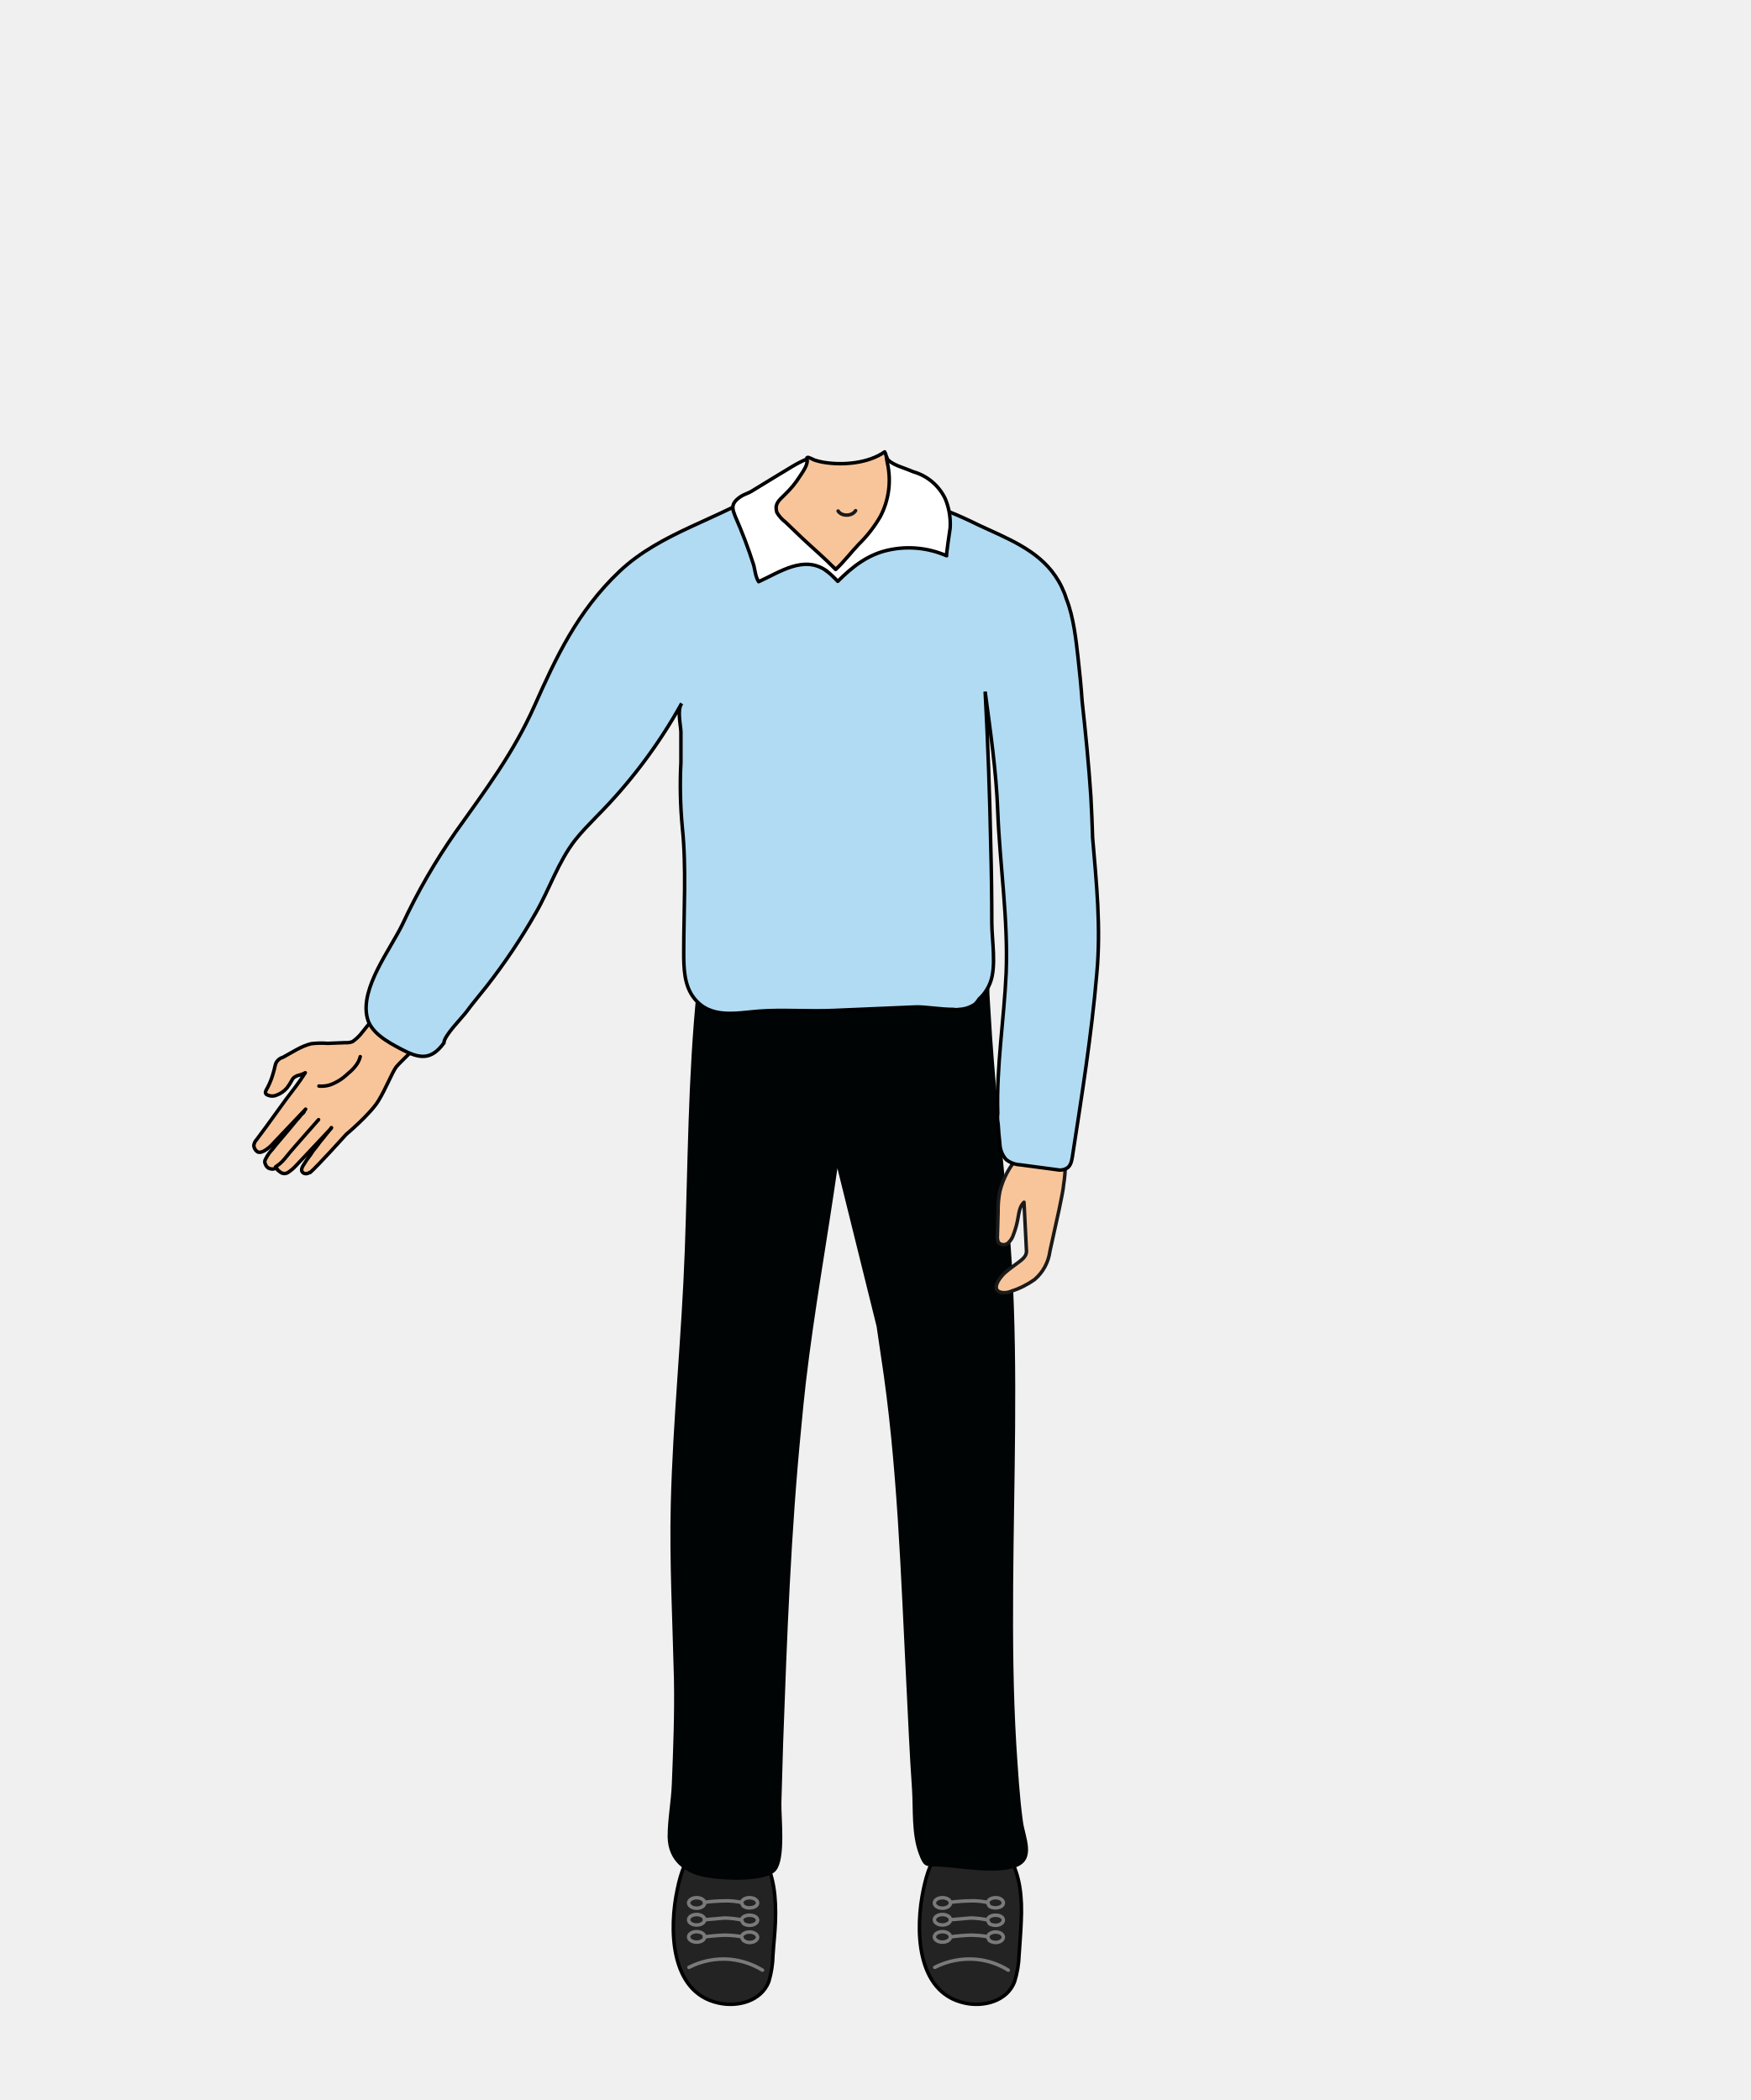
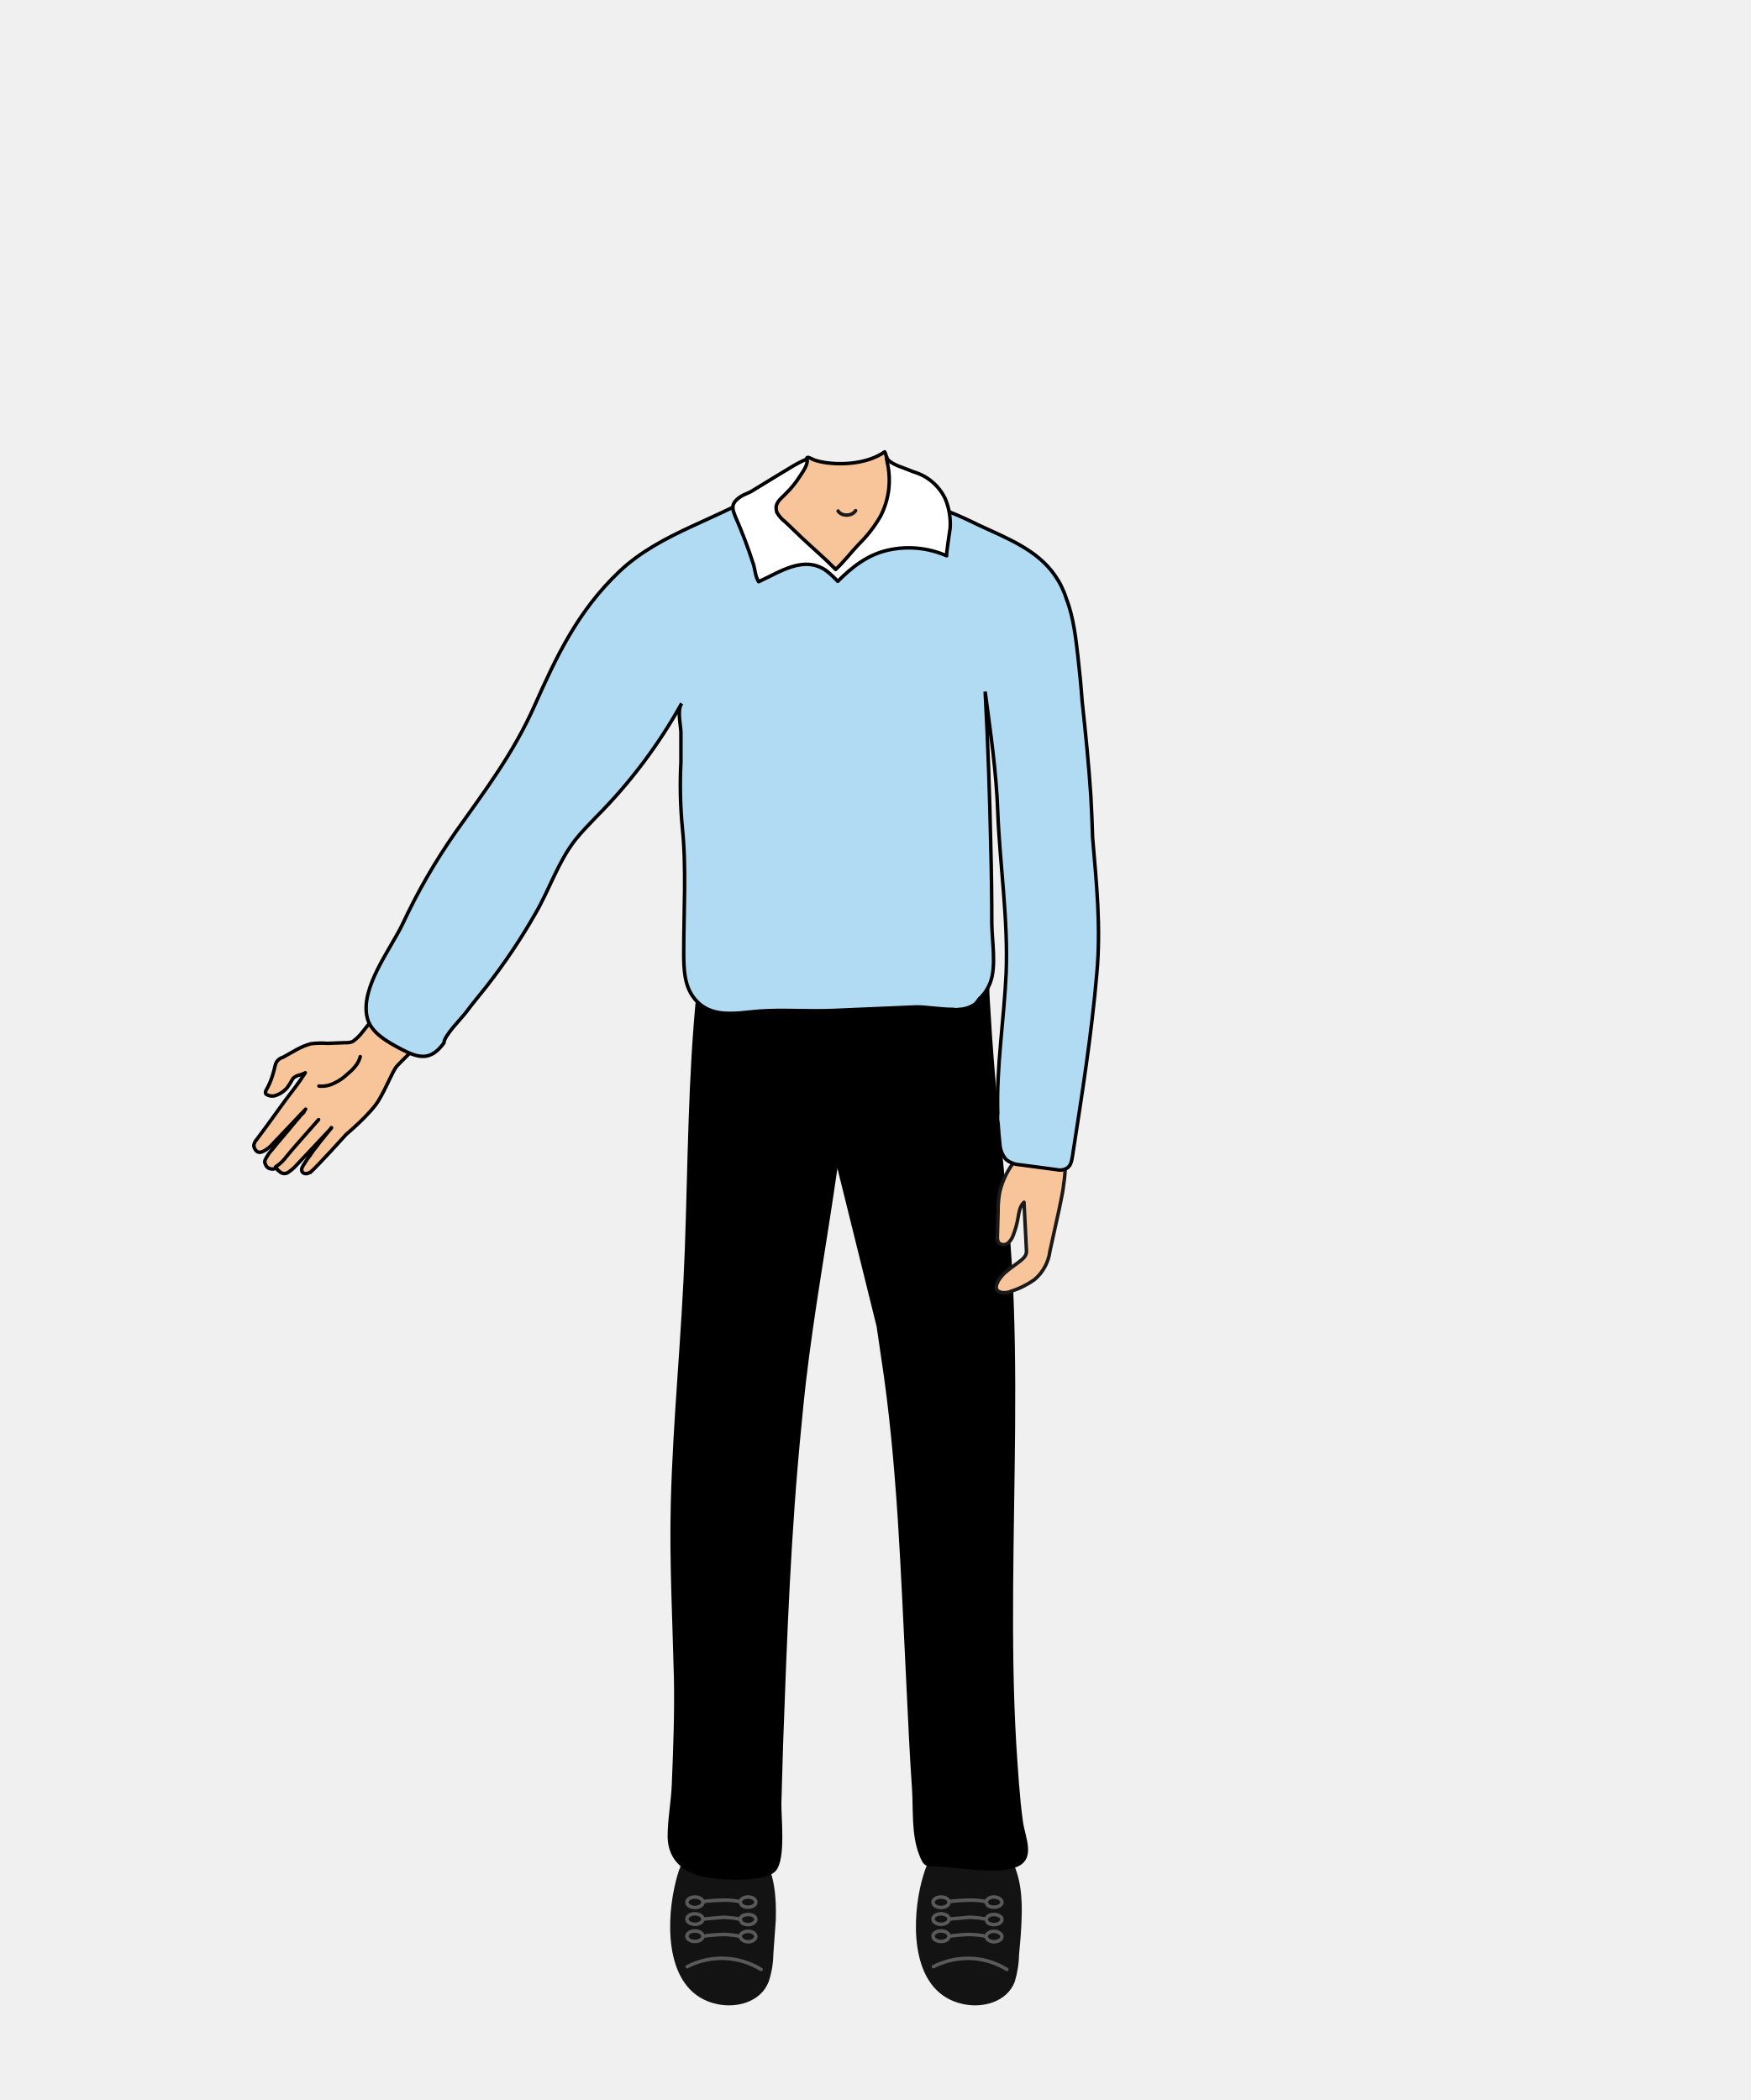
- <svg xmlns="http://www.w3.org/2000/svg" id="Layer_1" data-name="Layer 1" viewBox="0 0 500 600">
-   <defs>
-     <style>.cls-1{fill:#f8c59a}.cls-1,.cls-3{stroke:#000}.cls-1,.cls-3,.cls-4{stroke-linecap:round;stroke-linejoin:round}.cls-4{fill:none}.cls-3{fill:#232323}.cls-4{stroke:#7a7a7a}</style>
-   </defs>
-   <path class="cls-1" d="M124.6 293.2c-6.1 6.4-10.8 10.8-11.2 11.4l-.2.2c-1.3 1.8-2.8 5.9-5.1 9.7s-9.2 9.6-9.2 9.6-8.2 9.1-10.3 10.9h-.2c-.9.7-2.5.3-2.2-1.1a3.6 3.6 0 01.4-.9 30.5 30.5 0 012.2-3.2 11.8 11.8 0 011.3-1.8l.7-.9.5-.7 1.4-1.7.3-.4 1.4-1.7.2-.2v-.2h.1l-.8.9-9.4 10a12.2 12.2 0 01-2.1 1.8 1.9 1.9 0 01-2 .2 3.5 3.5 0 01-.9-.7h-.1l-.3-.5H79v-.2a2.4 2.4 0 01-2.2.1 2 2 0 01-1-1.2 1.4 1.4 0 01-.1-1.1l.3-.6a10.5 10.5 0 011.8-2.5l1.2-1.5 3.3-3.9c1.1-1.3 2.1-2.6 3.2-3.8l.7-.9h.1l.4-.4.2-.3v-.2l.2-.2.2-.3-9.2 9.7a9.8 9.8 0 01-2.6 2.2c-.9.5-1.7.6-2.2.1a2.4 2.4 0 01-.8-1.6 3 3 0 01.8-1.7l2.6-3.5 5.8-8c1.9-2.5 3.8-4.9 5.5-7.6a8.3 8.3 0 01-2.2.8c-.8.4-1.2.5-1.6 1.3a16.4 16.4 0 01-1.4 2.2 7.1 7.1 0 01-3 2.1 3.1 3.1 0 01-2.5 0c-1.3-.5-.4-1.5 0-2.3a21.4 21.4 0 001.6-4.2c.3-.9.4-1.8.7-2.6a3.1 3.1 0 012-1.7c2.6-1.4 5.2-3.2 8.1-3.9a24.6 24.6 0 014.7-.1l5.1-.2a4.4 4.4 0 002-.3 12 12 0 002.8-2.7l10-12.5z" />
-   <path d="M78.7 333.4l1.1-.8a10.6 10.6 0 001.5-1.5c1.9-2.4 4-4.7 6-7l3.7-4.2m.1-9.6a7.9 7.9 0 004.3-.8 13.4 13.4 0 003.7-2.5c1.7-1.4 3.3-3 3.8-5.1" fill="none" stroke-linecap="round" stroke-linejoin="round" stroke="#000" />
-   <path class="cls-3" d="M288.1 530.2c3.4 5.5 3.9 12.2 3.6 18.6-.1 3.2-.4 6.5-.6 9.7a28.9 28.9 0 01-1.3 7.7c-2.1 5.6-8.9 7.3-14.2 6.1-14.1-3-14.2-21.5-11.8-32.6.9-4.3 2.4-9.3 5.8-12.2 5.5-4.7 14.6-3.6 18.5 2.7z" />
-   <path class="cls-4" d="M267 562.1a22 22 0 0111.8-2.3 21 21 0 019.2 3.1" />
-   <ellipse class="cls-4" cx="269.2" cy="553.4" rx="2.3" ry="1.5" />
-   <path class="cls-4" d="M282.1 553.5c0-.8 1-1.5 2.3-1.5s2.2.7 2.2 1.5-1 1.5-2.2 1.5a3.4 3.4 0 01-1.7-.5c-.4-.3-.3-.8-.7-1.1s-3.5-.5-4.7-.5a54.4 54.4 0 00-5.8.5" />
-   <ellipse class="cls-4" cx="269.2" cy="548.5" rx="2.3" ry="1.5" />
-   <path class="cls-4" d="M282.1 548.6c0-.8 1-1.4 2.3-1.4s2.2.6 2.2 1.4-1 1.5-2.2 1.5a4.7 4.7 0 01-1.7-.4c-.4-.4-.3-.8-.7-1.1s-3.5-.6-4.7-.6l-5.8.5" />
-   <ellipse class="cls-4" cx="269.2" cy="543.7" rx="2.3" ry="1.5" />
-   <path class="cls-4" d="M282.1 543.7c0-.8 1-1.5 2.3-1.5s2.2.7 2.2 1.5-1 1.4-2.2 1.4a3.3 3.3 0 01-1.7-.4c-.4-.3-.3-.8-.7-1.1s-3.5-.6-4.7-.5a54.6 54.6 0 00-5.8.4" />
-   <path class="cls-3" d="M217.8 530.2c3.4 5.5 3.9 12.2 3.7 18.6-.1 3.2-.5 6.5-.7 9.7a28.8 28.8 0 01-1.2 7.7c-2.2 5.6-8.9 7.3-14.3 6.1-14.1-3-14.2-21.5-11.8-32.6.9-4.3 2.4-9.3 5.8-12.2 5.5-4.7 14.6-3.6 18.5 2.7z" />
-   <path class="cls-4" d="M196.8 562.1a21.6 21.6 0 0111.7-2.3 22.1 22.1 0 019.3 3.1" />
-   <ellipse class="cls-4" cx="199" cy="553.4" rx="2.3" ry="1.5" />
-   <path class="cls-4" d="M211.8 553.5c0-.8 1-1.5 2.3-1.5s2.3.7 2.3 1.5-1 1.5-2.3 1.5a2.8 2.8 0 01-1.6-.5c-.5-.3-.4-.8-.8-1.1s-3.5-.5-4.7-.5a56.7 56.7 0 00-5.8.5" />
-   <ellipse class="cls-4" cx="199" cy="548.5" rx="2.3" ry="1.5" />
-   <path class="cls-4" d="M211.8 548.6c0-.8 1-1.4 2.3-1.4s2.3.6 2.3 1.4-1 1.5-2.3 1.5a3.8 3.8 0 01-1.6-.4c-.5-.4-.4-.8-.8-1.1s-3.5-.6-4.7-.6l-5.8.5" />
-   <ellipse class="cls-4" cx="199" cy="543.7" rx="2.3" ry="1.5" />
-   <path class="cls-4" d="M211.8 543.7c0-.8 1-1.5 2.3-1.5s2.3.7 2.3 1.5-1 1.4-2.3 1.4a2.7 2.7 0 01-1.6-.4c-.5-.3-.4-.8-.8-1.1s-3.5-.6-4.7-.5a56.5 56.5 0 00-5.8.4" />
-   <path d="M250.4 379l1.2 8.2c4.8 31 5.7 62.8 7.3 94.1.5 9.9.9 19.8 1.6 29.7.4 6.1-.2 13 2 18.8 1.4 3.7 1.9 3.4 5.2 3.5 6.2.2 16.6 2.4 22.5.2s2.6-8.6 2-13c-1-7.2-1.4-14.6-1.9-22-.9-15.1-1-30.2-.9-45.3.2-30.4 1.4-60.7-.3-91-.3-4.5-.6-9-1-13.6-1.8-20-4.1-40-5.2-60.1-.1-2-.3-4.1-.3-6.1s.1-4.5-2.6-5.9-4.6-1.3-7-1.5c-9-.4-18.1.2-27.1.3s-18.7.3-28 0c-6.4-.3-18-.9-18.9 7.9-2.5 24.6-2.5 49.3-3.4 74.1s-3.4 48.2-4 72.4c-.4 16.6.5 33.2.9 49.8.2 10.1-.2 20.2-.6 30.2-.2 5.1-1.2 10-1.2 15.1.1 7.1 5.2 10.8 11.8 11.7 4 .7 16.4 1.4 19.2-2.1s1.4-15.1 1.5-19.3c.2-5.7.3-11.4.5-17.1 1.1-30.2 2.2-60.3 5.2-90.4.4-4.2.8-8.5 1.3-12.7 2.4-20.5 6.1-40.7 9-61.1" fill="#000405" fill-rule="evenodd" />
-   <path d="M303.8 338.6c0 .3-.1.6-.1.9-.3 2-.8 4.1-1.2 6.2-.9 3.9-1.7 7.9-2.6 11.8a12.8 12.8 0 01-4.4 8.1 24 24 0 01-6.6 3.3 5 5 0 01-2.7.4c-3.5-.6-.5-4.5.9-5.7s2.3-1.8 3.5-2.7 2.7-1.9 2.6-3.5l-.7-13.9c-1.2 1.1-1.4 2.8-1.7 4.4a24.2 24.2 0 01-1.3 4.8 5.4 5.4 0 01-1.6 2.5 2 2 0 01-2.7-.2 3.6 3.6 0 01-.3-1.8l.2-7a27.8 27.8 0 01.5-5.8 22.7 22.7 0 015.4-10 4.6 4.6 0 011.7-1.4 4.9 4.9 0 012.4-.4c2.4.1 5.1 0 7.5.9s1.8 1.4 1.7 3.2a38.1 38.1 0 01-.5 5.9z" stroke="#1a1a1a" stroke-linecap="round" stroke-linejoin="round" fill="#f8c59a" />
-   <path d="M312.1 239.4c-.1-3.9-.3-7.8-.5-11.8-.6-9.1-1.5-18.2-2.5-27.3-.3-4.2-.7-8.4-1.2-12.7s-1.2-11.3-3.3-16.5a23.8 23.8 0 00-3.2-6.6c-5.1-7.5-14-10.8-21.9-14.5-5.7-2.8-11.5-5.4-17.8-6.5h-1.4a3.7 3.7 0 00-1.9 1.6 151.7 151.7 0 01-10.5 12.1c-2.5 2.5-5.1 4.9-8.3 6.2a4.1 4.1 0 01-1.8.5 4.5 4.5 0 01-2.7-1.8c-2.8-3.2-5.3-6.9-9.2-8.5-2.3-1-7-1.6-7-4.9s3.7-4.9 5.8-6.7 4.8-4.5 5.9-7.6c0-.3.2-2.8 0-2.7a28.3 28.3 0 00-3.6 1.6c-1.5.8-1.9 1.7-2.9 2.8s-3.2 2.1-4.6 3.1c-13.6 9.1-30.6 12.7-42.6 24.1s-18.1 24.6-24.2 38.3-14.1 24.2-22.6 36.2A174.6 174.6 0 00115 264c-3.5 7.3-12.2 18.3-10.1 26.8 1 4.3 6 7 9.6 8.9 5.1 2.7 8.5 3.5 12.3-1.7 0-2.1 5.2-7.2 6.5-9s3.8-4.8 5.7-7.2a173.1 173.1 0 0014-20.9c4-6.9 6.4-14.6 11.3-20.9 1.9-2.4 4-4.5 6.1-6.7a147.1 147.1 0 0024.3-32.3c-1.3 1.8-.3 5.9-.2 8.1v8.7a128.4 128.4 0 00.4 18.6c1.2 11.6.4 23.8.4 35.6 0 4.6.1 9.5 2.9 13.1 4.7 6.1 12.1 4.3 18.6 3.8s14.1.1 21.2-.2l23.5-1c2.7-.1 7 .7 10.8.7a4.8 4.8 0 001.7 0 8.6 8.6 0 004.5-1.5 7.9 7.9 0 001.2-1.5 12.2 12.2 0 003.1-4.5c1.9-4.7.5-12.3.5-17.3 0-7.3-.1-14.6-.3-22-.3-14.6-.8-29.3-1.6-44 1.5 11.5 3.2 22.8 3.6 34.3.6 15.3 3 30.7 2.4 46.1-.6 13.3-2.8 26.7-2.4 40.1a9.1 9.1 0 00.1 2.9c.1 1.9.3 3.9.5 5.8a7.2 7.2 0 001.8 4.5 7 7 0 004 1.5l10.5 1.4a3.8 3.8 0 002.8-.4c1.1-.6 1.4-2 1.6-3.2 2.7-17.5 5.5-34.9 7-52.5 1.2-13.3-.1-25.8-1.2-38.7z" fill="#b1dbf2" stroke-miterlimit="10" stroke="#000" />
-   <path class="cls-1" d="M221.5 144.6v.2l-1.6 2.3c-.8 1.6-1.4 3.6-.2 5.2a16.3 16.3 0 007.2 5.2c1.8.5 3.6.8 5.4 1.4a16.4 16.4 0 017.5 4.9 34.7 34.7 0 0116.9-8.4c4.2-.7 9.4-6.3 8.6-10.9a10.9 10.9 0 00-.9-2.3c-1.7-3.1-4.7-5.3-7.7-7.3a8.2 8.2 0 01-2.9-2.3c-.6-1.1-.5-2.5-1.1-3.5-4.7 3.3-11.9 3.9-17.4 3a18.3 18.3 0 01-2.5-.6c-.4-.1-1.9-1-2.2-.8s-.1.8-.1 1.1a5.9 5.9 0 01-.6 1.4 22.6 22.6 0 01-1.6 2.6 35.7 35.7 0 01-4.4 5.2 9.4 9.4 0 00-1 1l-.8 1.3a13.9 13.9 0 00-.6 1.3z" />
-   <path d="M239.4 146c.8 1.3 2.9 1.5 4.2.7a3 3 0 00.8-.8" stroke="#1a1a1a" fill="none" stroke-linecap="round" stroke-linejoin="round" />
-   <path d="M221.7 145.2a6 6 0 00.2 1.2 9.5 9.5 0 002.5 2.8l4.9 4.7c3.1 2.9 6.4 5.7 9.4 8.8 2.3-2.1 4.4-4.9 6.6-7.2a37.3 37.3 0 006.2-8 22.4 22.4 0 002.1-14.6 9.1 9.1 0 01-.3-2.3c0 1.1 2.5 2.2 3.2 2.5s3 1.1 4.4 1.7a14.5 14.5 0 019.1 7.7 18.6 18.6 0 011.4 8.4c-.1.7-1.2 7.9-1 7.9a26.9 26.9 0 00-16.8-1.6c-5.8 1.3-10.2 4.8-14.3 8.9a31.9 31.9 0 00-3.2-3c-6.5-4.6-13.4.4-19.4 3.1-.9-1.4-1-3.1-1.4-4.7a138.8 138.8 0 00-5.3-14c-.7-1.8-1.2-3.2.4-4.7s2.8-1.6 4.2-2.4l7.7-4.7c2.6-1.5 5.3-3.4 8.1-4.5.7 1.3-1.3 3.9-2 5a26.8 26.8 0 01-4 4.9c-1.1 1.2-2.8 2.3-2.7 4.1z" fill="#fff" stroke-linecap="round" stroke-linejoin="round" stroke="#000" />
+ <svg xmlns="http://www.w3.org/2000/svg" viewBox="0 0 500 600">
+   <path d="M287.6,530c3.5,5.5,4,12.2,3.7,18.6-.1,3.2-.4,6.5-.7,9.7a28.8,28.8,0,0,1-1.2,7.7c-2.1,5.6-8.9,7.3-14.2,6.1-14.2-3-14.3-21.5-11.9-32.6,1-4.3,2.4-9.3,5.9-12.2C274.7,522.6,283.8,523.8,287.6,530Z" stroke="#000" stroke-linecap="round" stroke-linejoin="round" opacity="0.92" />
+   <path d="M266.6,561.9a22,22,0,0,1,11.8-2.3,21.5,21.5,0,0,1,9.2,3.1" fill="none" stroke="#fff" stroke-linecap="round" stroke-linejoin="round" opacity="0.3" />
+   <g opacity="0.3">
+     <ellipse cx="268.8" cy="553.2" rx="2.3" ry="1.5" fill="none" stroke="#fff" stroke-linecap="round" stroke-linejoin="round" />
+     <path d="M281.7,553.3h0c0-.8,1-1.5,2.2-1.5s2.3.7,2.3,1.5-1,1.5-2.3,1.5a3,3,0,0,1-1.6-.5c-.5-.3-.4-.7-.7-1s-3.5-.6-4.7-.6a54.4,54.4,0,0,0-5.8.5" fill="none" stroke="#fff" stroke-linecap="round" stroke-linejoin="round" />
+     <ellipse cx="268.8" cy="548.3" rx="2.3" ry="1.5" fill="none" stroke="#fff" stroke-linecap="round" stroke-linejoin="round" />
+     <path d="M281.7,548.4h0c0-.8,1-1.4,2.2-1.4s2.3.6,2.3,1.4-1,1.5-2.3,1.5a4.2,4.2,0,0,1-1.6-.4c-.5-.4-.4-.8-.7-1.1s-3.5-.6-4.7-.6l-5.8.5" fill="none" stroke="#fff" stroke-linecap="round" stroke-linejoin="round" />
+     <ellipse cx="268.8" cy="543.5" rx="2.3" ry="1.5" fill="none" stroke="#fff" stroke-linecap="round" stroke-linejoin="round" />
+     <path d="M281.7,543.5h0c0-.8,1-1.5,2.2-1.5s2.3.7,2.3,1.5-1,1.4-2.3,1.4a2.9,2.9,0,0,1-1.6-.4c-.5-.3-.4-.8-.7-1.1s-3.5-.6-4.7-.5a54.6,54.6,0,0,0-5.8.4" fill="none" stroke="#fff" stroke-linecap="round" stroke-linejoin="round" />
+   </g>
+   <path d="M217.4,530c3.4,5.5,3.9,12.2,3.7,18.6-.2,3.2-.5,6.5-.7,9.7a25.4,25.4,0,0,1-1.3,7.7c-2.1,5.6-8.9,7.3-14.2,6.1-14.1-3-14.2-21.5-11.8-32.6.9-4.3,2.4-9.3,5.8-12.2C204.4,522.6,213.5,523.8,217.4,530Z" stroke="#000" stroke-linecap="round" stroke-linejoin="round" opacity="0.92" />
+   <path d="M196.3,561.9a21.5,21.5,0,0,1,21.1.8" fill="none" stroke="#fff" stroke-linecap="round" stroke-linejoin="round" opacity="0.3" />
+   <g opacity="0.3">
+     <ellipse cx="198.5" cy="553.2" rx="2.3" ry="1.5" fill="none" stroke="#fff" stroke-linecap="round" stroke-linejoin="round" />
+     <path d="M211.4,553.3h0c0-.8,1-1.5,2.3-1.5s2.2.7,2.2,1.5-1,1.5-2.2,1.5a2.8,2.8,0,0,1-1.6-.5c-.5-.3-.4-.7-.8-1s-3.5-.6-4.7-.6a56.7,56.7,0,0,0-5.8.5" fill="none" stroke="#fff" stroke-linecap="round" stroke-linejoin="round" />
+     <ellipse cx="198.5" cy="548.3" rx="2.3" ry="1.5" fill="none" stroke="#fff" stroke-linecap="round" stroke-linejoin="round" />
+     <path d="M211.4,548.4h0c0-.8,1-1.4,2.3-1.4s2.2.6,2.2,1.4-1,1.5-2.2,1.5a3.8,3.8,0,0,1-1.6-.4c-.5-.4-.4-.8-.8-1.1s-3.5-.6-4.7-.6l-5.8.5" fill="none" stroke="#fff" stroke-linecap="round" stroke-linejoin="round" />
+     <ellipse cx="198.5" cy="543.5" rx="2.3" ry="1.5" fill="none" stroke="#fff" stroke-linecap="round" stroke-linejoin="round" />
+     <path d="M211.4,543.5h0c0-.8,1-1.5,2.3-1.5s2.2.7,2.2,1.5-1,1.4-2.2,1.4a2.7,2.7,0,0,1-1.6-.4c-.5-.3-.4-.8-.8-1.1s-3.5-.6-4.7-.5a56.5,56.5,0,0,0-5.8.4" fill="none" stroke="#fff" stroke-linecap="round" stroke-linejoin="round" />
+   </g>
+   <path d="M124.6,293.2c-6.1,6.4-10.8,10.8-11.2,11.4l-.2.2c-1.3,1.8-2.8,5.9-5.1,9.7s-9.2,9.6-9.2,9.6-8.2,9.1-10.3,10.9h-.2c-.9.7-2.5.3-2.2-1.1a3.6,3.6,0,0,1,.4-.9,30.5,30.5,0,0,1,2.2-3.2,11.8,11.8,0,0,1,1.3-1.8l.7-.9.5-.7,1.4-1.7.3-.4,1.4-1.7.2-.2v-.2h.1l-.8.9-9.4,10a12.2,12.2,0,0,1-2.1,1.8,1.9,1.9,0,0,1-2,.2,3.5,3.5,0,0,1-.9-.7h-.1l-.3-.5h-.1v-.2H79a2.4,2.4,0,0,1-2.2.1,2,2,0,0,1-1-1.2,1.4,1.4,0,0,1-.1-1.1l.3-.6a10.5,10.5,0,0,1,1.8-2.5l1.2-1.5,3.3-3.9c1.1-1.3,2.1-2.6,3.2-3.8l.7-.9h.1l.4-.4.2-.3v-.2l.2-.2.2-.3h0l-9.2,9.7a9.8,9.8,0,0,1-2.6,2.2c-.9.5-1.7.6-2.2.1a2.4,2.4,0,0,1-.8-1.6,3,3,0,0,1,.8-1.7l2.6-3.5,5.8-8c1.9-2.5,3.8-4.9,5.5-7.6a8.3,8.3,0,0,1-2.2.8c-.8.4-1.2.5-1.6,1.3a16.4,16.4,0,0,1-1.4,2.2,7.1,7.1,0,0,1-3,2.1,3.1,3.1,0,0,1-2.5,0c-1.3-.5-.4-1.5,0-2.3a21.4,21.4,0,0,0,1.6-4.2c.3-.9.4-1.8.7-2.6a3.1,3.1,0,0,1,2-1.7c2.6-1.4,5.2-3.2,8.1-3.9a24.6,24.6,0,0,1,4.7-.1l5.1-.2a4.4,4.4,0,0,0,2-.3,12,12,0,0,0,2.8-2.7l10-12.5Z" fill="#f8c59a" stroke="#000" stroke-linecap="round" stroke-linejoin="round" />
+   <path d="M78.7,333.4l1.1-.8a10.6,10.6,0,0,0,1.5-1.5c1.9-2.4,4-4.7,6-7l3.7-4.2" fill="none" stroke="#000" stroke-linecap="round" stroke-linejoin="round" />
+   <path d="M91.1,310.3a7.9,7.9,0,0,0,4.3-.8,13.4,13.4,0,0,0,3.7-2.5c1.7-1.4,3.3-3,3.8-5.1" fill="none" stroke="#000" stroke-linecap="round" stroke-linejoin="round" />
+   <path d="M250.4,379l1.2,8.2c4.8,31,5.7,62.8,7.3,94.1.5,9.9.9,19.8,1.6,29.7.4,6.1-.2,13,2,18.8,1.4,3.7,1.9,3.4,5.2,3.5,6.2.2,16.6,2.4,22.5.2s2.6-8.6,2-13c-1-7.2-1.4-14.6-1.9-22-.9-15.1-1-30.2-.9-45.3.2-30.4,1.4-60.7-.3-91-.3-4.5-.6-9-1-13.6-1.8-20-4.1-40-5.2-60.1-.1-2-.3-4.1-.3-6.1s.1-4.5-2.6-5.9-4.6-1.3-7-1.5c-9-.4-18.1.2-27.1.3s-18.7.3-28,0c-6.4-.3-18-.9-18.9,7.9-2.5,24.6-2.5,49.3-3.4,74.1s-3.4,48.2-4,72.4c-.4,16.6.5,33.2.9,49.8.2,10.1-.2,20.2-.6,30.2-.2,5.1-1.2,10-1.2,15.1.1,7.1,5.2,10.8,11.8,11.7,4,.7,16.4,1.4,19.2-2.1s1.4-15.1,1.5-19.3c.2-5.7.3-11.4.5-17.1,1.1-30.2,2.2-60.3,5.2-90.4.4-4.2.8-8.5,1.3-12.7,2.4-20.5,6.1-40.7,9-61.1" fill-rule="evenodd" />
+   <path d="M303.8,338.6c0,.3-.1.6-.1.9-.3,2-.8,4.1-1.2,6.2-.9,3.9-1.7,7.9-2.6,11.8a12.8,12.8,0,0,1-4.4,8.1,24,24,0,0,1-6.6,3.3,5,5,0,0,1-2.7.4c-3.5-.6-.5-4.5.9-5.7s2.3-1.8,3.5-2.7,2.7-1.9,2.6-3.5l-.7-13.9c-1.2,1.1-1.4,2.8-1.7,4.4a24.2,24.2,0,0,1-1.3,4.8,5.4,5.4,0,0,1-1.6,2.5,2,2,0,0,1-2.7-.2,3.6,3.6,0,0,1-.3-1.8l.2-7a27.8,27.8,0,0,1,.5-5.8,22.7,22.7,0,0,1,5.4-10,4.6,4.6,0,0,1,1.7-1.4,4.9,4.9,0,0,1,2.4-.4c2.4.1,5.1,0,7.5.9s1.8,1.4,1.7,3.2A38.1,38.1,0,0,1,303.8,338.6Z" fill="#f8c59a" stroke="#1a1a1a" stroke-linecap="round" stroke-linejoin="round" />
+   <path d="M312.1,239.4c-.1-3.9-.3-7.8-.5-11.8-.6-9.1-1.5-18.2-2.5-27.3-.3-4.2-.7-8.4-1.2-12.7s-1.2-11.3-3.3-16.5a23.8,23.8,0,0,0-3.2-6.6c-5.1-7.5-14-10.8-21.9-14.5-5.7-2.8-11.5-5.4-17.8-6.5h-1.4a3.7,3.7,0,0,0-1.9,1.6,151.7,151.7,0,0,1-10.5,12.1c-2.5,2.5-5.1,4.9-8.3,6.2a4.1,4.1,0,0,1-1.8.5,4.5,4.5,0,0,1-2.7-1.8c-2.8-3.2-5.3-6.9-9.2-8.5-2.3-1-7-1.6-7-4.9s3.7-4.9,5.8-6.7,4.8-4.5,5.9-7.6c0-.3.2-2.8,0-2.7a28.3,28.3,0,0,0-3.6,1.6c-1.5.8-1.9,1.7-2.9,2.8s-3.2,2.1-4.6,3.1c-13.6,9.1-30.6,12.7-42.6,24.1s-18.1,24.6-24.2,38.3-14.1,24.2-22.6,36.2A174.6,174.6,0,0,0,115,264c-3.5,7.3-12.2,18.3-10.1,26.8,1,4.3,6,7,9.6,8.9,5.1,2.7,8.5,3.5,12.3-1.7,0-2.1,5.2-7.2,6.5-9s3.8-4.8,5.7-7.2a173.1,173.1,0,0,0,14-20.9c4-6.9,6.4-14.6,11.3-20.9,1.9-2.4,4-4.5,6.1-6.7A147.1,147.1,0,0,0,194.7,201c-1.3,1.8-.3,5.9-.2,8.1v8.7a128.4,128.4,0,0,0,.4,18.6c1.2,11.6.4,23.8.4,35.6,0,4.6.1,9.5,2.9,13.1,4.7,6.1,12.1,4.3,18.6,3.8s14.1.1,21.2-.2l23.5-1c2.7-.1,7,.7,10.8.7a4.8,4.8,0,0,0,1.7,0,8.6,8.6,0,0,0,4.5-1.5,7.9,7.9,0,0,0,1.2-1.5,12.2,12.2,0,0,0,3.1-4.5c1.9-4.7.5-12.3.5-17.3,0-7.3-.1-14.6-.3-22-.3-14.6-.8-29.3-1.6-44,1.5,11.5,3.2,22.8,3.6,34.3.6,15.3,3,30.7,2.4,46.1-.6,13.3-2.8,26.7-2.4,40.1a9.1,9.1,0,0,0,.1,2.9c.1,1.9.3,3.9.5,5.8a7.2,7.2,0,0,0,1.8,4.5,7,7,0,0,0,4,1.5l10.5,1.4a3.8,3.8,0,0,0,2.8-.4c1.1-.6,1.4-2,1.6-3.2,2.7-17.5,5.5-34.9,7-52.5C314.5,264.8,313.2,252.3,312.1,239.4Z" fill="#b1dbf2" stroke="#000" stroke-miterlimit="10" />
+   <path d="M221.5,144.6v.2l-1.6,2.3c-.8,1.6-1.4,3.6-.2,5.2a16.3,16.3,0,0,0,7.2,5.2c1.8.5,3.6.8,5.4,1.4a16.4,16.4,0,0,1,7.5,4.9,34.7,34.7,0,0,1,16.9-8.4c4.2-.7,9.4-6.3,8.6-10.9a10.9,10.9,0,0,0-.9-2.3c-1.7-3.1-4.7-5.3-7.7-7.3a8.2,8.2,0,0,1-2.9-2.3c-.6-1.1-.5-2.5-1.1-3.5-4.7,3.3-11.9,3.9-17.4,3a18.3,18.3,0,0,1-2.5-.6c-.4-.1-1.9-1-2.2-.8s-.1.8-.1,1.1a5.9,5.9,0,0,1-.6,1.4,22.6,22.6,0,0,1-1.6,2.6,35.7,35.7,0,0,1-4.4,5.2,9.4,9.4,0,0,0-1,1l-.8,1.3A13.9,13.9,0,0,0,221.5,144.6Z" fill="#f8c59a" stroke="#000" stroke-linecap="round" stroke-linejoin="round" />
+   <path d="M239.4,146c.8,1.3,2.9,1.5,4.2.7a3,3,0,0,0,.8-.8" fill="none" stroke="#1a1a1a" stroke-linecap="round" stroke-linejoin="round" />
+   <path d="M221.7,145.2a6,6,0,0,0,.2,1.2,9.5,9.5,0,0,0,2.5,2.8l4.9,4.7c3.1,2.9,6.4,5.7,9.4,8.8,2.3-2.1,4.4-4.9,6.6-7.2a37.3,37.3,0,0,0,6.2-8,22.4,22.4,0,0,0,2.1-14.6,9.1,9.1,0,0,1-.3-2.3c0,1.1,2.5,2.2,3.2,2.5s3,1.1,4.4,1.7a14.5,14.5,0,0,1,9.1,7.7,18.6,18.6,0,0,1,1.4,8.4c-.1.7-1.2,7.9-1,7.9a26.9,26.9,0,0,0-16.8-1.6c-5.8,1.3-10.2,4.8-14.3,8.9a31.9,31.9,0,0,0-3.2-3c-6.5-4.6-13.4.4-19.4,3.1-.9-1.4-1-3.1-1.4-4.7a138.8,138.8,0,0,0-5.3-14c-.7-1.8-1.2-3.2.4-4.7s2.8-1.6,4.2-2.4l7.7-4.7c2.6-1.5,5.3-3.4,8.1-4.5.7,1.3-1.3,3.9-2,5a26.8,26.8,0,0,1-4,4.9C223.3,142.3,221.6,143.4,221.7,145.2Z" fill="#fff" stroke="#000" stroke-linecap="round" stroke-linejoin="round" />
</svg>
